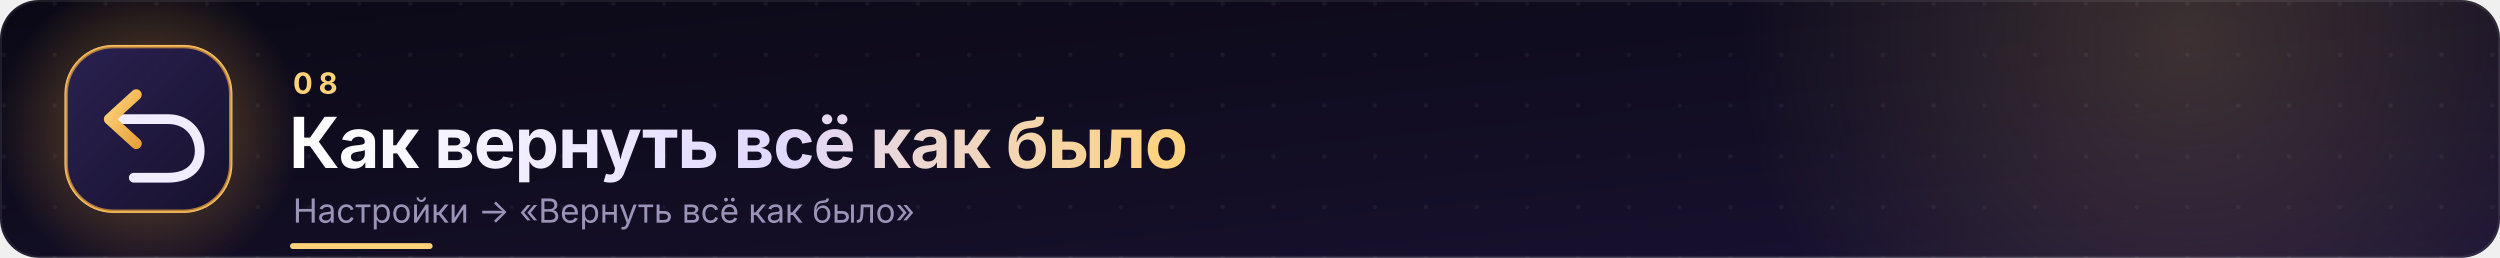
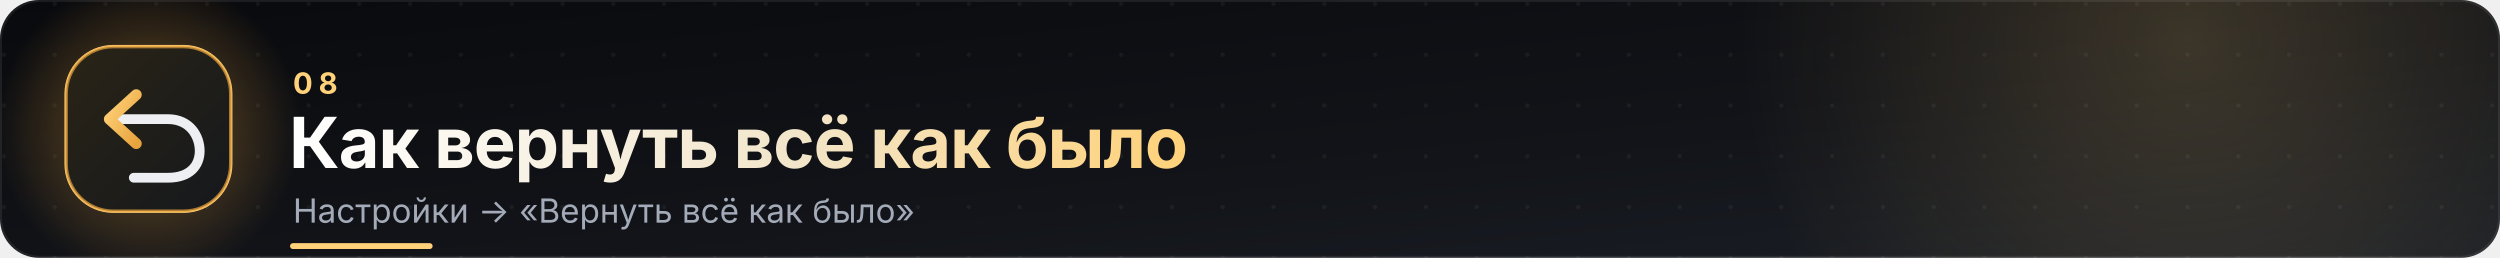
<svg xmlns="http://www.w3.org/2000/svg" width="1280" height="132" viewBox="0 0 1280 132" role="img" aria-label="Как вернуть всё как было">
  <defs>
    <linearGradient id="bg" x1="0" y1="0" x2="1" y2="1">
-       <stop offset="0" stop-color="#0B0916" />
-       <stop offset=".6" stop-color="#130E25" />
-       <stop offset="1" stop-color="#1A1234" />
+       <stop offset="0" stop-color="#090A0D" />
+       <stop offset=".6" stop-color="#121419" />
+       <stop offset="1" stop-color="#1B1F26" />
    </linearGradient>
    <linearGradient id="tile" x1="0" y1="0" x2="1" y2="1">
-       <stop offset="0" stop-color="#2A2150" />
-       <stop offset="1" stop-color="#17112E" />
+       <stop offset="0" stop-color="#2A2416" />
+       <stop offset="1" stop-color="#15181D" />
    </linearGradient>
    <linearGradient id="tt" x1="0" y1="0" x2="1" y2="0">
      <stop offset="0" stop-color="#FFFFFF" />
-       <stop offset=".55" stop-color="#E2D9FF" />
+       <stop offset=".55" stop-color="#F2E6CC" />
      <stop offset="1" stop-color="#FFD27A" />
    </linearGradient>
    <linearGradient id="ln" x1="0" y1="0" x2="1" y2="0">
      <stop offset="0" stop-color="#E8A33D" stop-opacity=".9" />
      <stop offset=".6" stop-color="#E8A33D" stop-opacity=".25" />
      <stop offset="1" stop-color="#E8A33D" stop-opacity="0" />
    </linearGradient>
    <radialGradient id="gl" cx=".5" cy=".5" r=".5">
      <stop offset="0" stop-color="#E8A33D" stop-opacity=".45" />
      <stop offset="1" stop-color="#E8A33D" stop-opacity="0" />
    </radialGradient>
    <radialGradient id="gl2" cx=".5" cy=".5" r=".5">
      <stop offset="0" stop-color="#FFD27A" stop-opacity=".18" />
      <stop offset="1" stop-color="#FFD27A" stop-opacity="0" />
    </radialGradient>
    <linearGradient id="ig" x1="0" y1="0" x2="1" y2="1">
      <stop offset="0" stop-color="#FFD27A" />
      <stop offset="1" stop-color="#E8A33D" />
    </linearGradient>
    <pattern id="dots" width="26" height="26" patternUnits="userSpaceOnUse">
      <circle cx="2" cy="2" r="1.1" fill="#FFFFFF" fill-opacity=".05" />
    </pattern>
    <clipPath id="c">
      <rect width="1280" height="132" rx="20" />
    </clipPath>
    <style>
.in{animation:in 1s cubic-bezier(.2,.8,.2,1) both} .in2{animation:in 1s cubic-bezier(.2,.8,.2,1) .15s both} .in3{animation:in 1s cubic-bezier(.2,.8,.2,1) .3s both}
.ring{animation:ring 2.8s ease-out infinite;transform-box:fill-box;transform-origin:center}
.drift{animation:drift 12s ease-in-out infinite alternate}
.dots{animation:dots 20s linear infinite}
.pk{stroke-dasharray:70 1200;animation:pk 4.5s cubic-bezier(.5,0,.5,1) infinite}
@keyframes in{from{opacity:0;transform:translateX(-14px)}to{opacity:1;transform:translateX(0)}}
@keyframes ring{0%{opacity:.7;transform:scale(1)}100%{opacity:0;transform:scale(1.35)}}
@keyframes drift{from{transform:translateX(-60px)}to{transform:translateX(40px)}}
@keyframes dots{from{transform:translate(0,0)}to{transform:translate(26px,26px)}}
@keyframes pk{from{stroke-dashoffset:70}to{stroke-dashoffset:-1200}}

.ib-spin{animation:ibspin 9s linear infinite;transform-box:fill-box;transform-origin:center}
.ib-spin-slow{animation:ibspin 14s linear infinite;transform-box:fill-box;transform-origin:center}
.ib-pulse{animation:ibpulse 2.4s ease-in-out infinite;transform-box:fill-box;transform-origin:center}
.ib-spark{animation:ibtw 1.8s ease-in-out infinite}
.ib-tw1{animation:ibtw 2.6s ease-in-out infinite;transform-box:fill-box;transform-origin:center}
.ib-tw2{animation:ibtw 2.6s ease-in-out infinite .8s;transform-box:fill-box;transform-origin:center}
.ib-tw3{animation:ibtw 2.6s ease-in-out infinite 1.6s;transform-box:fill-box;transform-origin:center}
.ib-needle{animation:ibneedle 4s ease-in-out infinite;transform-origin:0 0}
.ib-draw{stroke-dasharray:40;animation:ibdraw 3s ease-in-out infinite}
.ib-k1{animation:ibk 3.2s ease-in-out infinite}
.ib-k2{animation:ibk 3.2s ease-in-out infinite -1.1s}
.ib-k3{animation:ibk 3.2s ease-in-out infinite -2.2s}
.ib-rock{animation:ibrock 3s ease-in-out infinite;transform-origin:0 0}
.ib-blink{animation:ibblink 4s ease-in-out infinite;transform-box:fill-box;transform-origin:center}
.ib-slash{stroke-dasharray:60;animation:ibdraw 4s ease-in-out infinite}
.ib-float{animation:ibfloat 3.4s ease-in-out infinite}
.ib-orbit{animation:iborbit 3s linear infinite}
.ib-bob{animation:ibfloat 2.8s ease-in-out infinite}
.ib-fly{animation:ibfly 3s ease-in-out infinite}
.ib-trail{animation:ibtw 1.5s ease-in-out infinite}
.ib-shackle{animation:ibshackle 3s ease-in-out infinite}
.ib-trace{stroke-dasharray:36;animation:ibdraw 2.6s linear infinite}
.ib-globe{animation:ibglobe 4s ease-in-out infinite;transform-box:fill-box;transform-origin:center}
@keyframes ibspin{to{transform:rotate(360deg)}}
@keyframes ibpulse{0%,100%{transform:scale(1)}50%{transform:scale(1.12)}}
@keyframes ibtw{0%,100%{opacity:.25}50%{opacity:1}}
@keyframes ibneedle{0%,100%{transform:rotate(-25deg)}50%{transform:rotate(35deg)}}
@keyframes ibdraw{0%{stroke-dashoffset:40}35%,100%{stroke-dashoffset:0}}
@keyframes ibk{0%,100%{transform:translateX(-12px)}50%{transform:translateX(12px)}}
@keyframes ibrock{0%,100%{transform:rotate(0)}50%{transform:rotate(-14deg)}}
@keyframes ibblink{0%,44%,52%,100%{transform:scaleY(1)}48%{transform:scaleY(.1)}}
@keyframes ibfloat{0%,100%{transform:translateY(2px)}50%{transform:translateY(-3px)}}
@keyframes iborbit{to{stroke-dashoffset:-132}}
@keyframes ibfly{0%,100%{transform:translate(0,0)}50%{transform:translate(3px,-4px)}}
@keyframes ibshackle{0%,100%{transform:translateY(0)}50%{transform:translateY(-4px)}}
@keyframes ibglobe{0%,100%{transform:scaleX(1)}50%{transform:scaleX(.25)}}

</style>
  </defs>
  <g clip-path="url(#c)">
    <rect width="1280" height="132" fill="url(#bg)" />
    <g class="dots">
      <rect x="-26" y="-26" width="1332" height="184" fill="url(#dots)" />
    </g>
    <g class="drift">
      <circle cx="1120" cy="20" r="230" fill="url(#gl2)" />
    </g>
    <circle cx="76" cy="66" r="78" fill="url(#gl)" />
    <rect class="ring" x="34" y="24" width="84" height="84" rx="24" fill="none" stroke="#FFD27A" stroke-width="2" />
    <rect x="34" y="24" width="84" height="84" rx="24" fill="url(#tile)" stroke="#E8A33D" stroke-opacity=".7" stroke-width="1.5" />
    <g transform="translate(76 66) scale(1.25)">
      <g class="ib-rock">
-         <path d="M-14 -4 H8 C17 -4 21 3 21 9 C21 15 17 20 8 20 H-6" fill="none" stroke="#F1ECFF" stroke-width="4" stroke-linecap="round" />
+         <path d="M-14 -4 H8 C17 -4 21 3 21 9 C21 15 17 20 8 20 H-6" fill="none" stroke="#EDEFF3" stroke-width="4" stroke-linecap="round" />
        <path d="M-5 -14 L-16 -4 L-5 6" fill="none" stroke="url(#ig)" stroke-width="4.5" stroke-linecap="round" stroke-linejoin="round" />
      </g>
    </g>
    <g font-family="Segoe UI, Inter, Helvetica, Arial, sans-serif">
      <text class="in" x="150" y="48" font-size="15" font-weight="700" letter-spacing="3" fill="#FFD27A">08</text>
      <text class="in2" x="148" y="86" font-size="36" font-weight="700" fill="url(#tt)" letter-spacing="-.5">Как вернуть всё как было</text>
-       <text class="in3" x="150" y="114" font-size="17" fill="#9B93B8">Настройки → «Вернуть всё как было»</text>
+       <text class="in3" x="150" y="114" font-size="17" fill="#A3AAB8">Настройки → «Вернуть всё как было»</text>
    </g>
    <path d="M150 126 H1250" stroke="url(#ln)" stroke-width="1.5" />
    <path class="pk" d="M150 126 H1250" stroke="#FFD27A" stroke-width="3" stroke-linecap="round" fill="none" />
  </g>
  <rect x=".5" y=".5" width="1279" height="131" rx="20" fill="none" stroke="#FFFFFF" stroke-opacity=".08" />
</svg>
